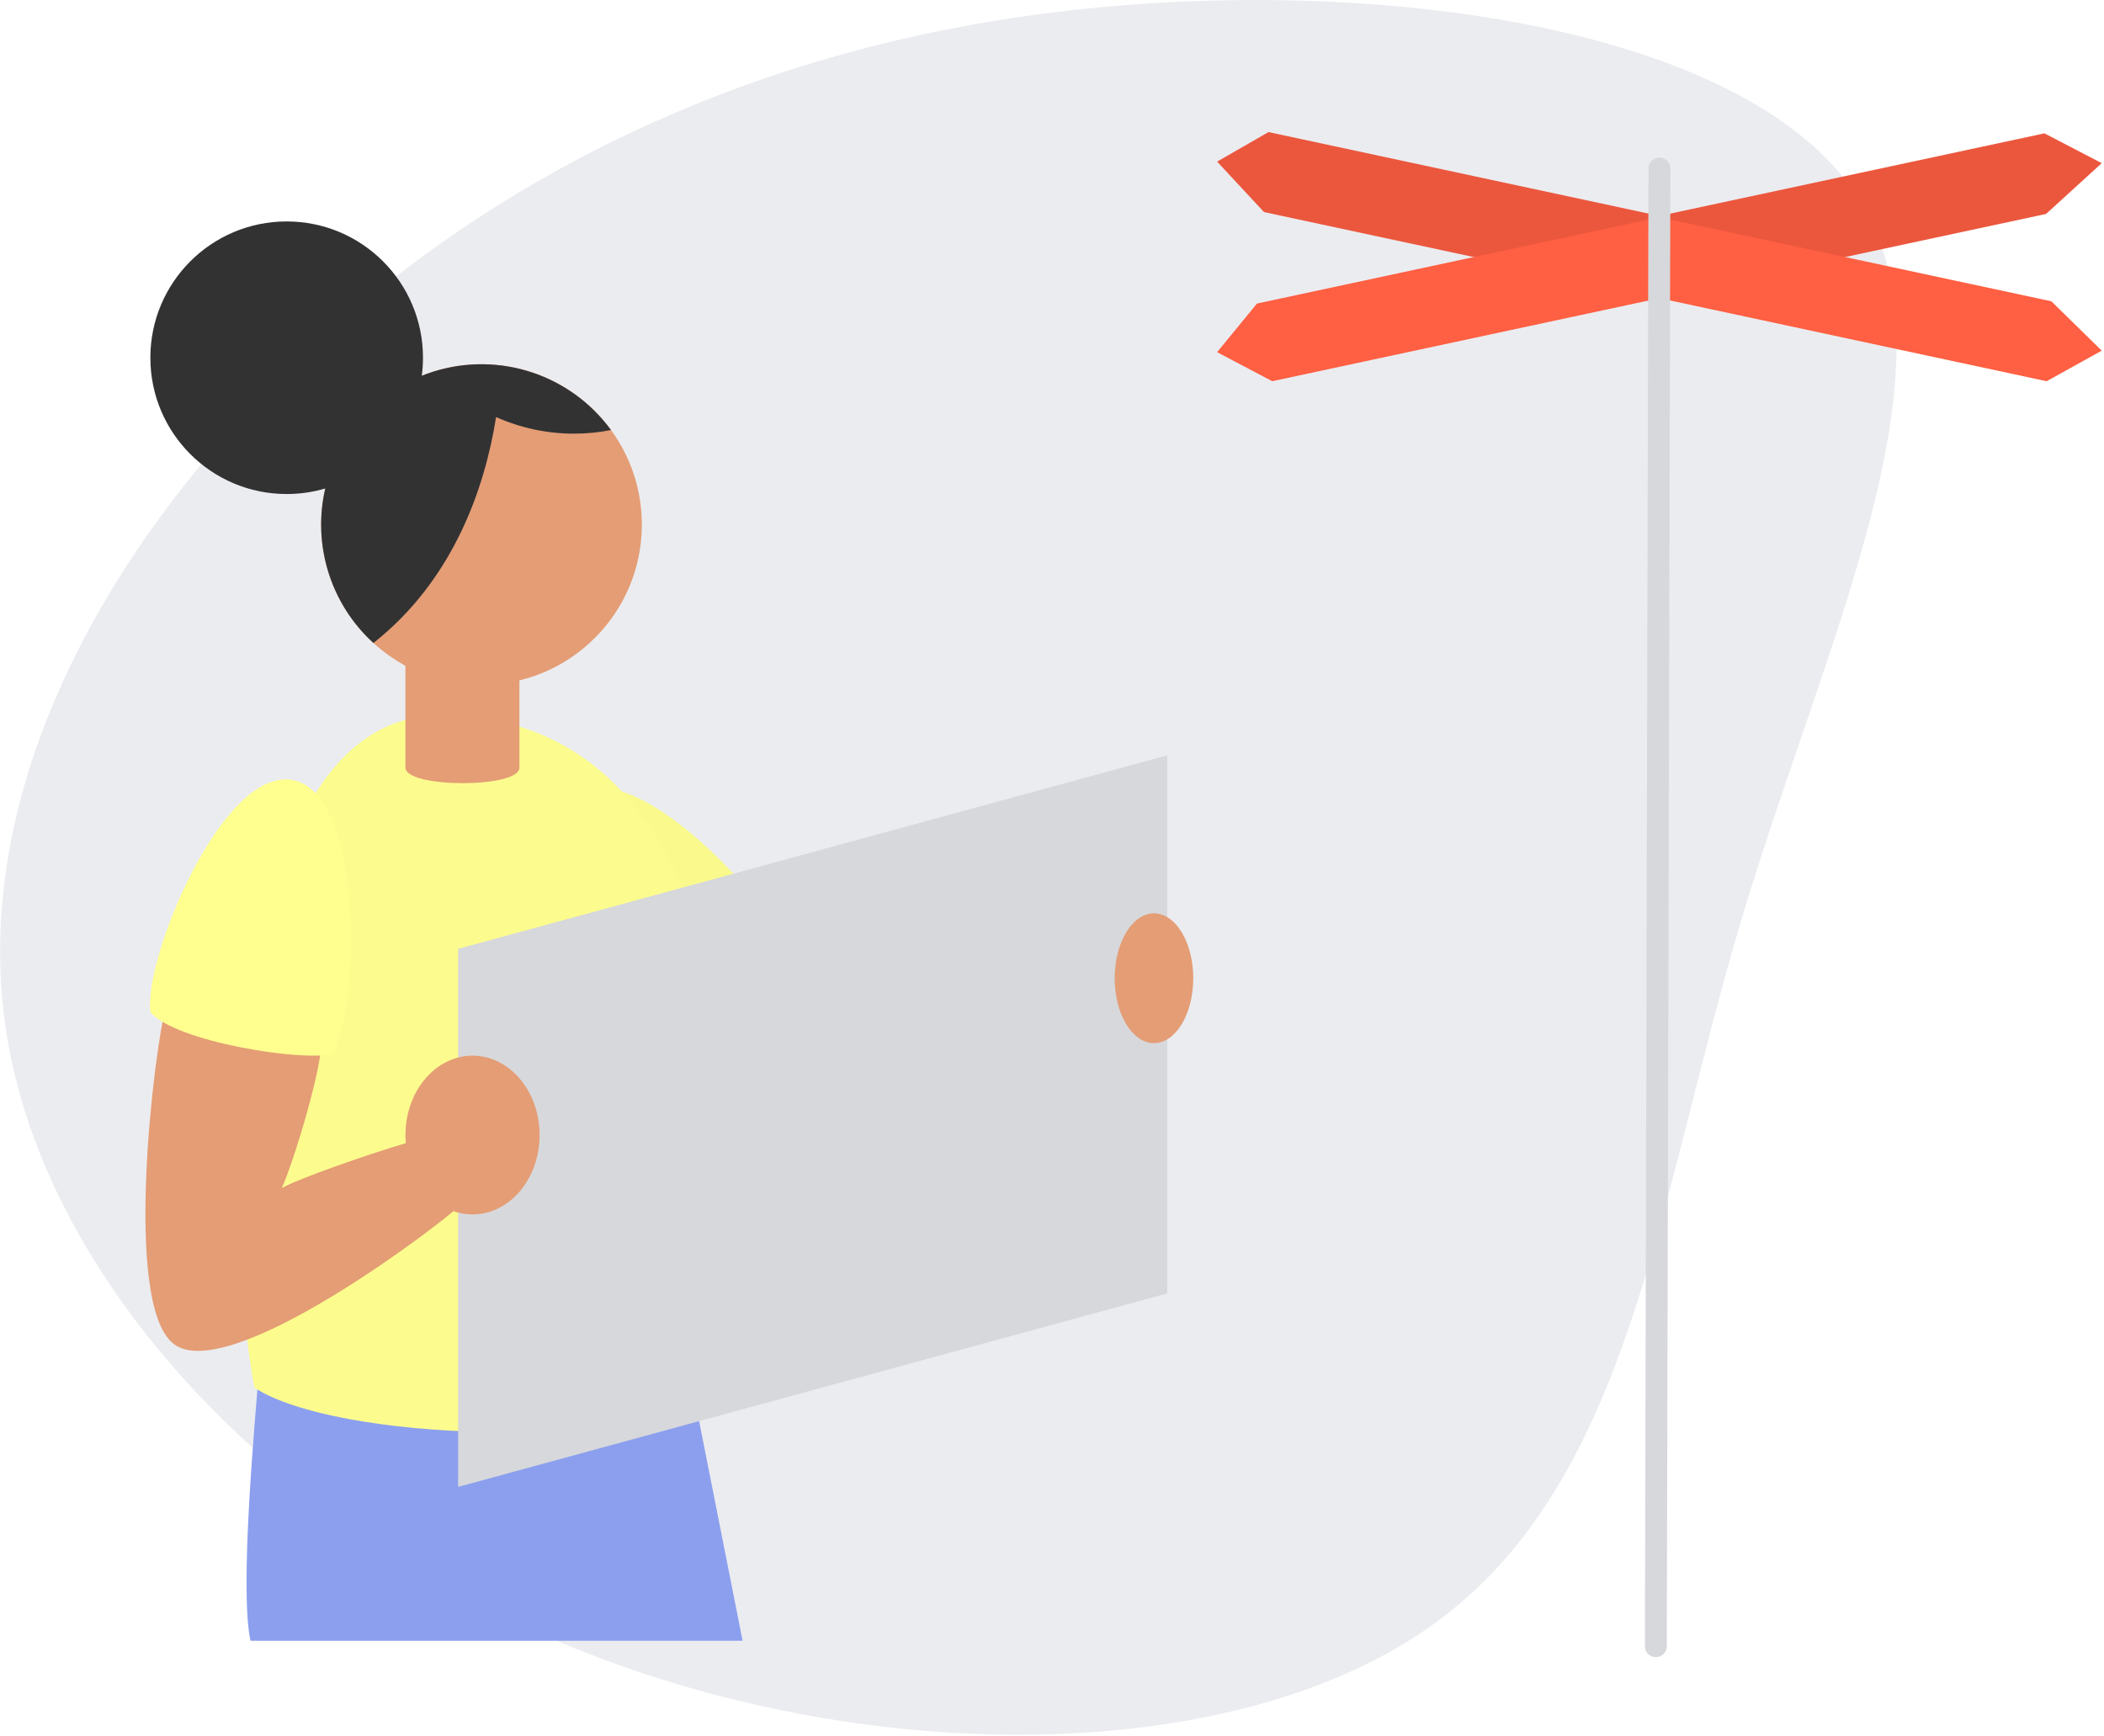
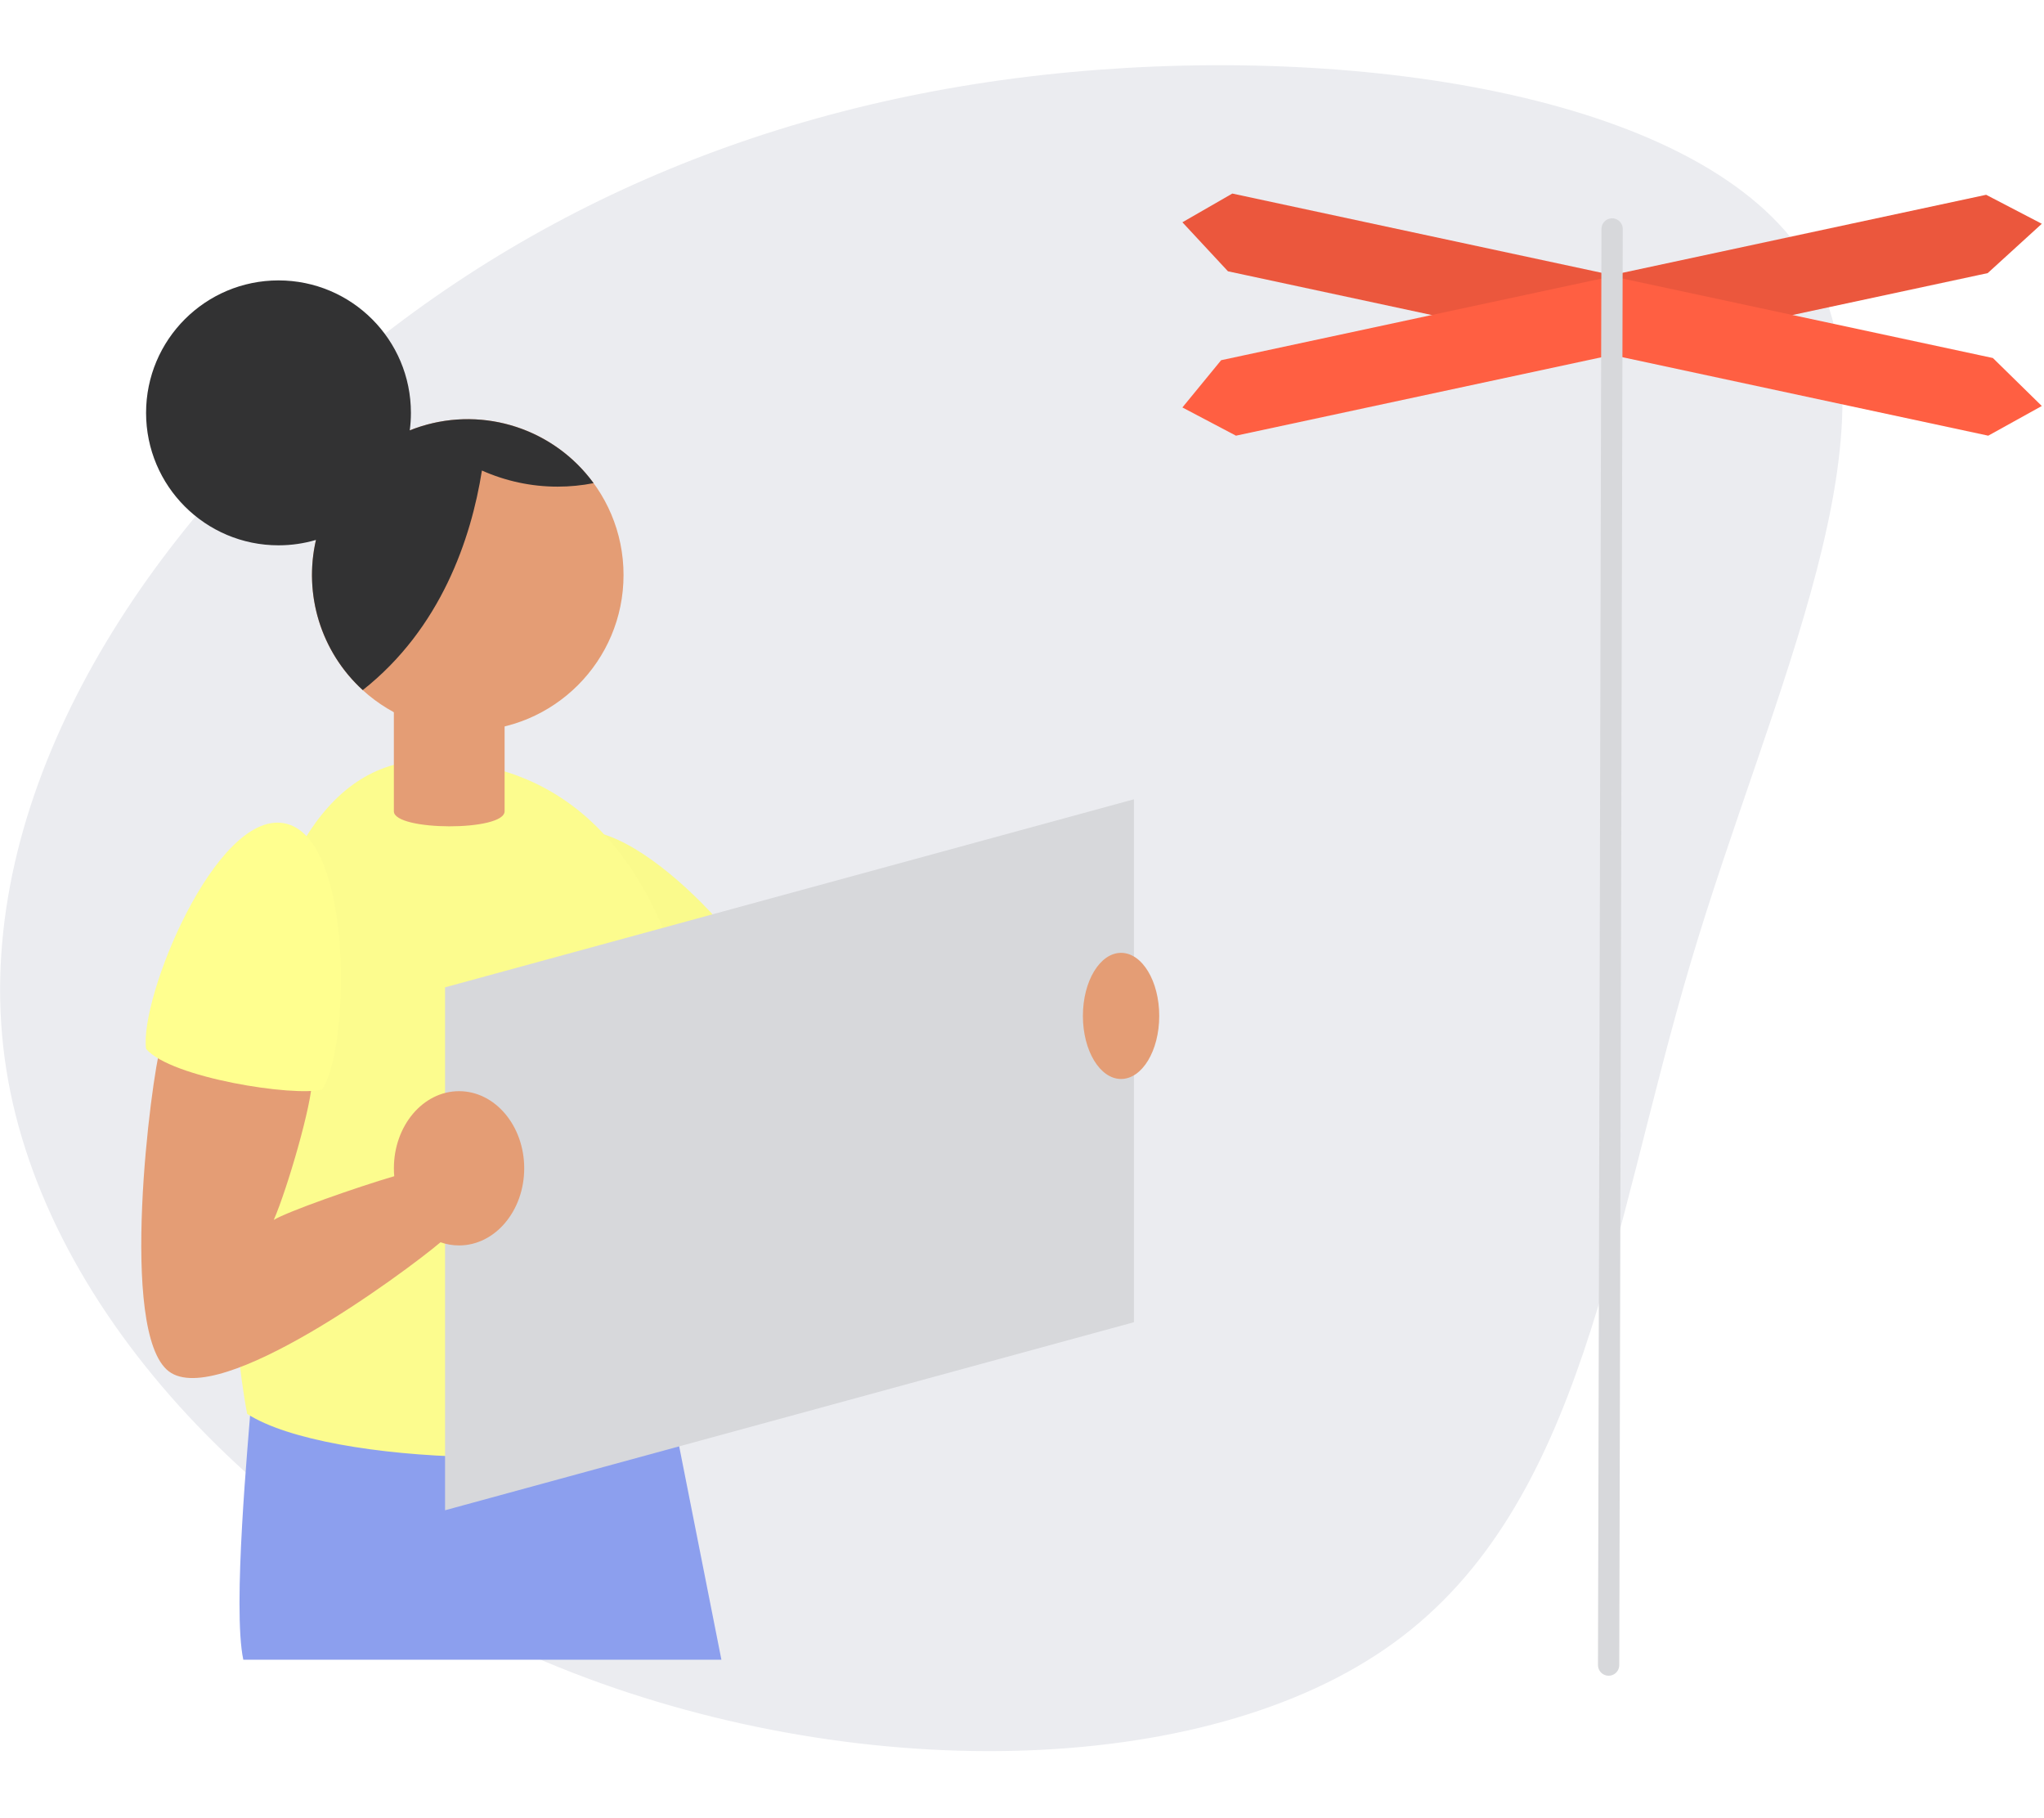
- <svg xmlns="http://www.w3.org/2000/svg" viewBox="0 0 223 184" version="1.1">
+ <svg xmlns="http://www.w3.org/2000/svg" width="270" height="240" viewBox="0 0 223 184" version="1.1">
  <path d="M197.105,21.214 C208.108,38.858 193.282,68.197 184.483,97.782 C175.684,127.368 172.817,157.035 152.063,172.071 C131.312,187.151 92.631,187.517 61.025,174.761 C29.42,162.005 4.891,136.212 0.685,109.519 C-3.52,82.826 12.496,55.306 34.491,35.558 C56.487,15.81 84.348,3.772 116.782,0.757 C149.216,-2.259 186.061,3.608 197.105,21.214 Z" id="Path" fill="#EBECF0" fill-rule="nonzero" />
  <polygon id="Path" fill="#EB573D" fill-rule="nonzero" points="216.858 22.678 175.88 31.47 175.88 22.889 216.689 14.135 222.761 17.296" />
  <polygon id="Path" fill="#EB573D" fill-rule="nonzero" points="175.88 22.889 134.446 14 129 17.133 133.971 22.48 175.88 31.47" />
  <polygon id="Path" fill="#FF5F42" fill-rule="nonzero" points="175.88 31.607 134.844 40.409 129 37.331 133.226 32.177 175.88 23.026" />
  <polygon id="Path" fill="#FF5F42" fill-rule="nonzero" points="217.423 31.938 175.88 23.026 175.88 31.607 216.917 40.409 222.761 37.171" />
  <line x1="175.88" y1="17.861" x2="175.5" y2="174.5" id="Path" stroke="#D7D8DB" stroke-width="2.321" stroke-linecap="round" stroke-linejoin="round" />
  <path d="M27.395,145.873 C27.102,149.932 25.344,168.267 26.545,173.92 L78.706,173.92 L73.341,146.817 L27.395,145.873 Z" id="Path" fill="#8C9FEE" fill-rule="nonzero" />
  <path d="M61.153,84.203 C67.667,79.851 83.465,97.234 84.18,102.401 C82.586,105.038 71.345,112.833 67.207,112.399 C62.832,108.868 54.867,88.399 61.153,84.203 Z" id="Path" fill="#FAFA8C" fill-rule="nonzero" />
  <path d="M46.651,75.837 C84.183,75.837 78.422,137.61 76.019,148.179 C66.46,153.551 35.829,152.801 26.967,147.104 C23.571,129.454 23.169,75.837 46.651,75.837 Z" id="Path" fill="#FCFC8E" fill-rule="nonzero" />
  <polygon id="Path" fill="#D7D8DB" fill-rule="nonzero" points="123.711 137.105 48.555 157.615 48.555 100.578 123.711 80.068" />
  <path d="M17.543,106.911 C17.543,106.911 34.009,108.118 34.035,110.688 C34.062,113.258 31.333,122.591 29.868,125.949 C31.323,125.049 38.925,122.376 43.011,121.179 C42.985,120.896 42.973,120.608 42.973,120.317 C42.973,115.671 46.156,111.904 50.082,111.904 C54.008,111.904 57.191,115.671 57.191,120.317 C57.191,124.964 54.008,128.73 50.082,128.73 C49.38,128.73 48.701,128.61 48.061,128.385 C44.013,131.793 23.898,146.616 18.422,142.468 C12.875,138.266 16.494,110.427 17.543,106.911 Z" id="Combined-Shape" fill="#E49D75" fill-rule="nonzero" />
  <circle id="Oval" fill="#E49D75" fill-rule="nonzero" cx="51.032" cy="55.605" r="16.996" />
  <path d="M30.384,23.473 C38.363,23.473 44.831,29.941 44.831,37.92 C44.831,38.568 44.788,39.207 44.705,39.832 C45.102,39.671 45.506,39.526 45.916,39.397 C52.873,37.202 60.456,39.694 64.76,45.586 C63.469,45.84 62.156,45.967 60.84,45.967 C57.961,45.97 55.15,45.358 52.578,44.209 C51.403,51.65 48.091,61.447 39.577,68.159 C34.999,63.981 33.104,57.697 34.474,51.778 C33.178,52.162 31.805,52.367 30.384,52.367 C22.405,52.367 15.937,45.899 15.937,37.92 C15.937,29.941 22.405,23.473 30.384,23.473 Z" id="Combined-Shape" fill="#323233" fill-rule="nonzero" />
  <path d="M55.052,81.375 C55.052,83.588 42.97,83.541 42.97,81.375 L42.97,65.457 L55.052,65.457 L55.052,81.375 Z" id="Path" fill="#E49D75" fill-rule="nonzero" />
  <path d="M30.955,82.673 C38.677,84.001 38.17,107.482 35.131,111.722 C32.157,112.546 18.642,110.456 15.937,107.295 C15.196,101.724 23.506,81.39 30.955,82.673 Z" id="Path" fill="#FFFF8F" fill-rule="nonzero" />
  <ellipse id="Oval" fill="#E49D75" fill-rule="nonzero" cx="122.308" cy="103.696" rx="4.164" ry="6.878" />
</svg>
